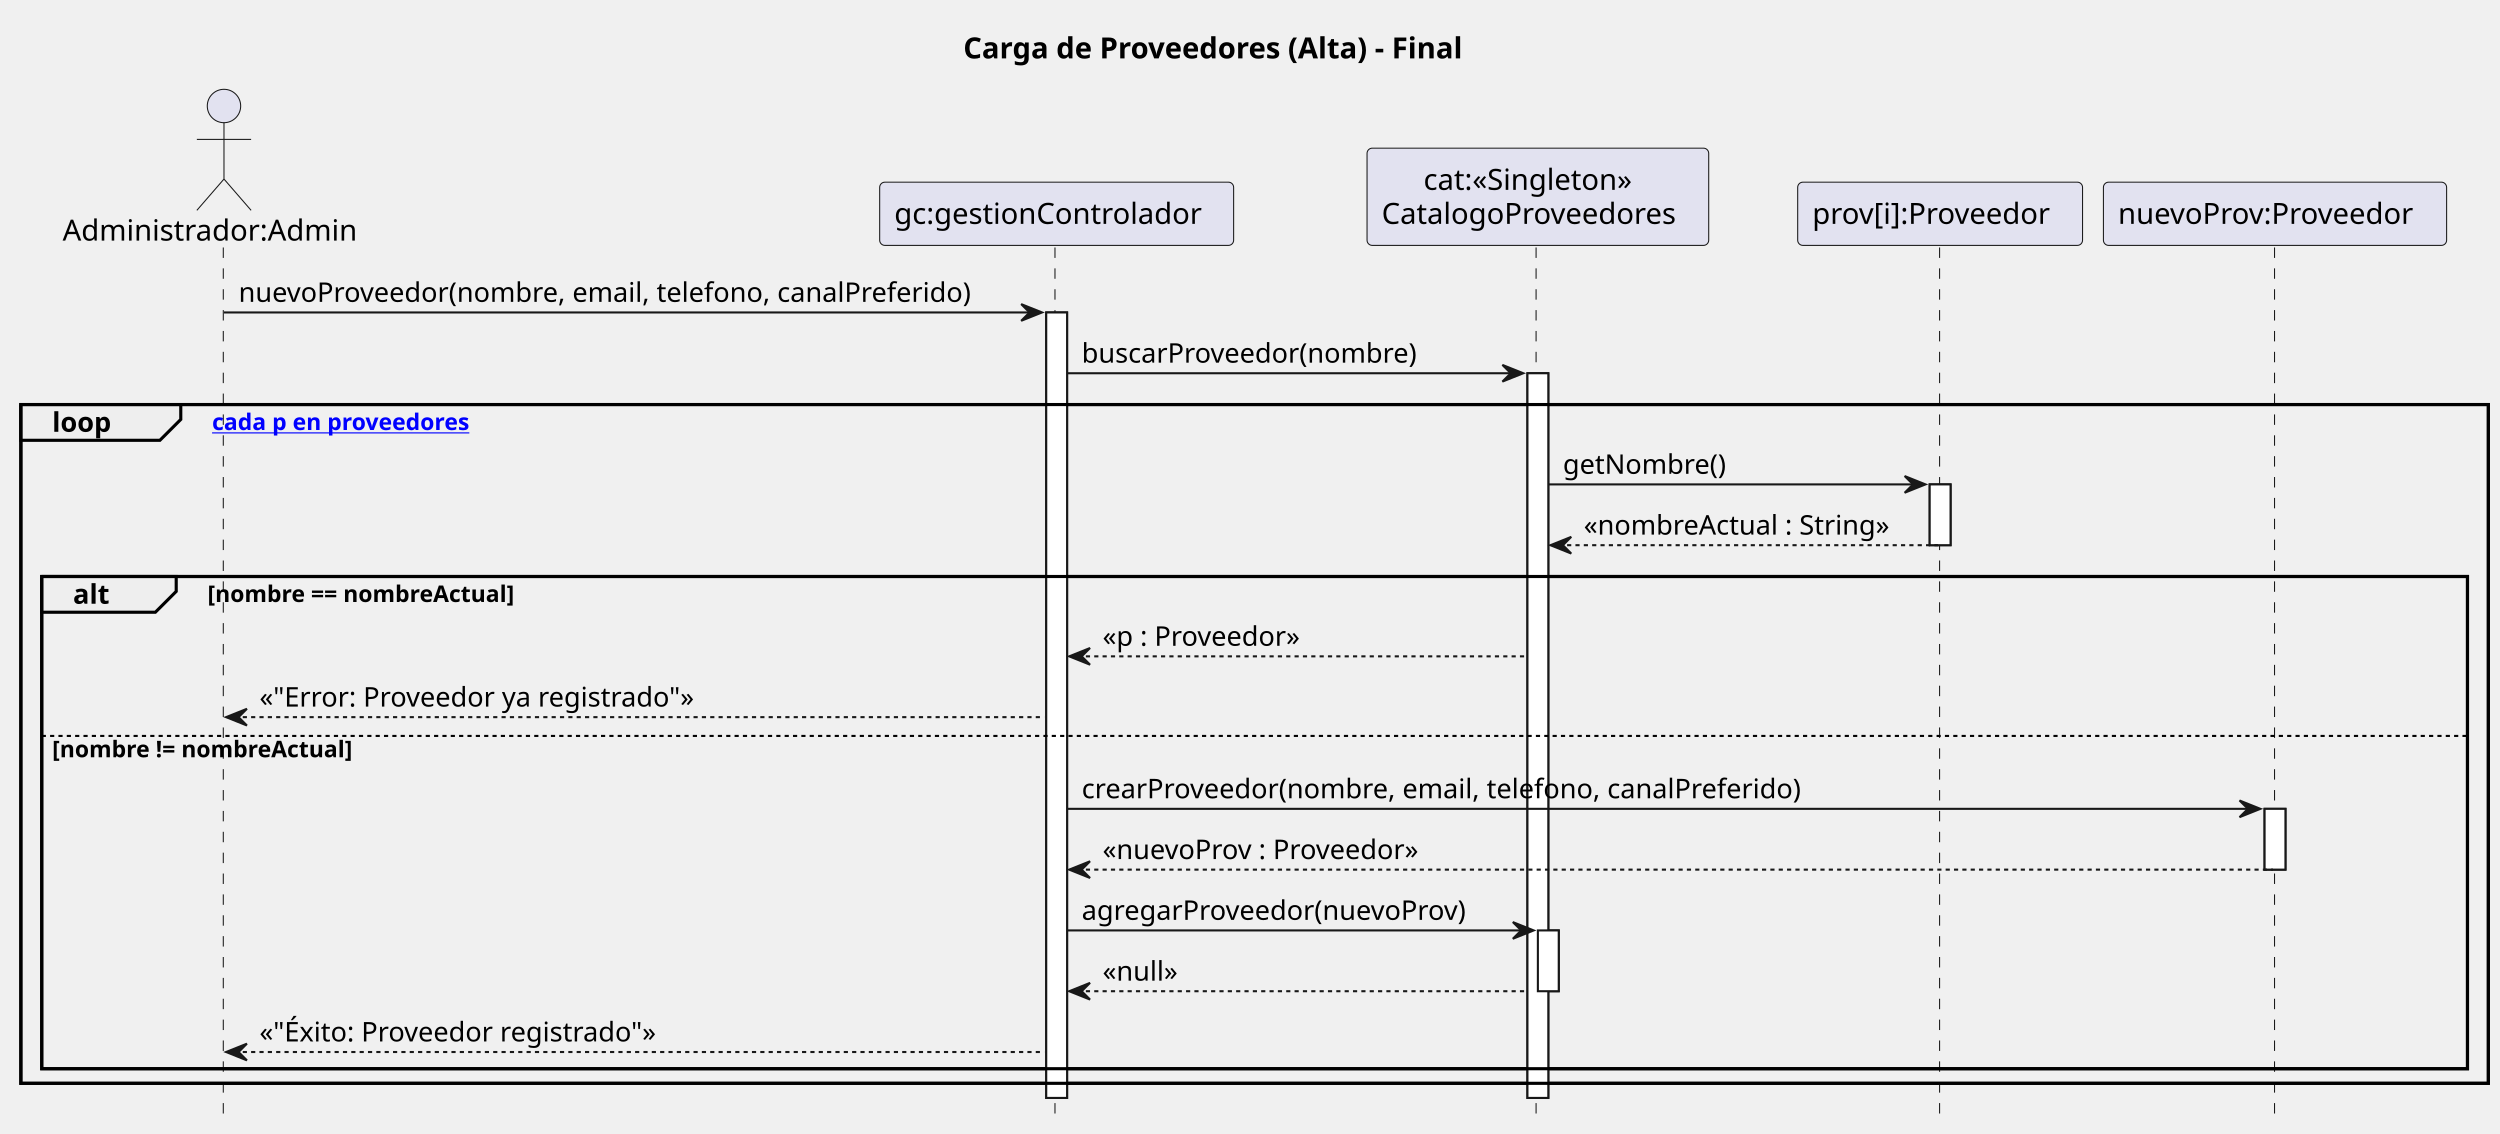
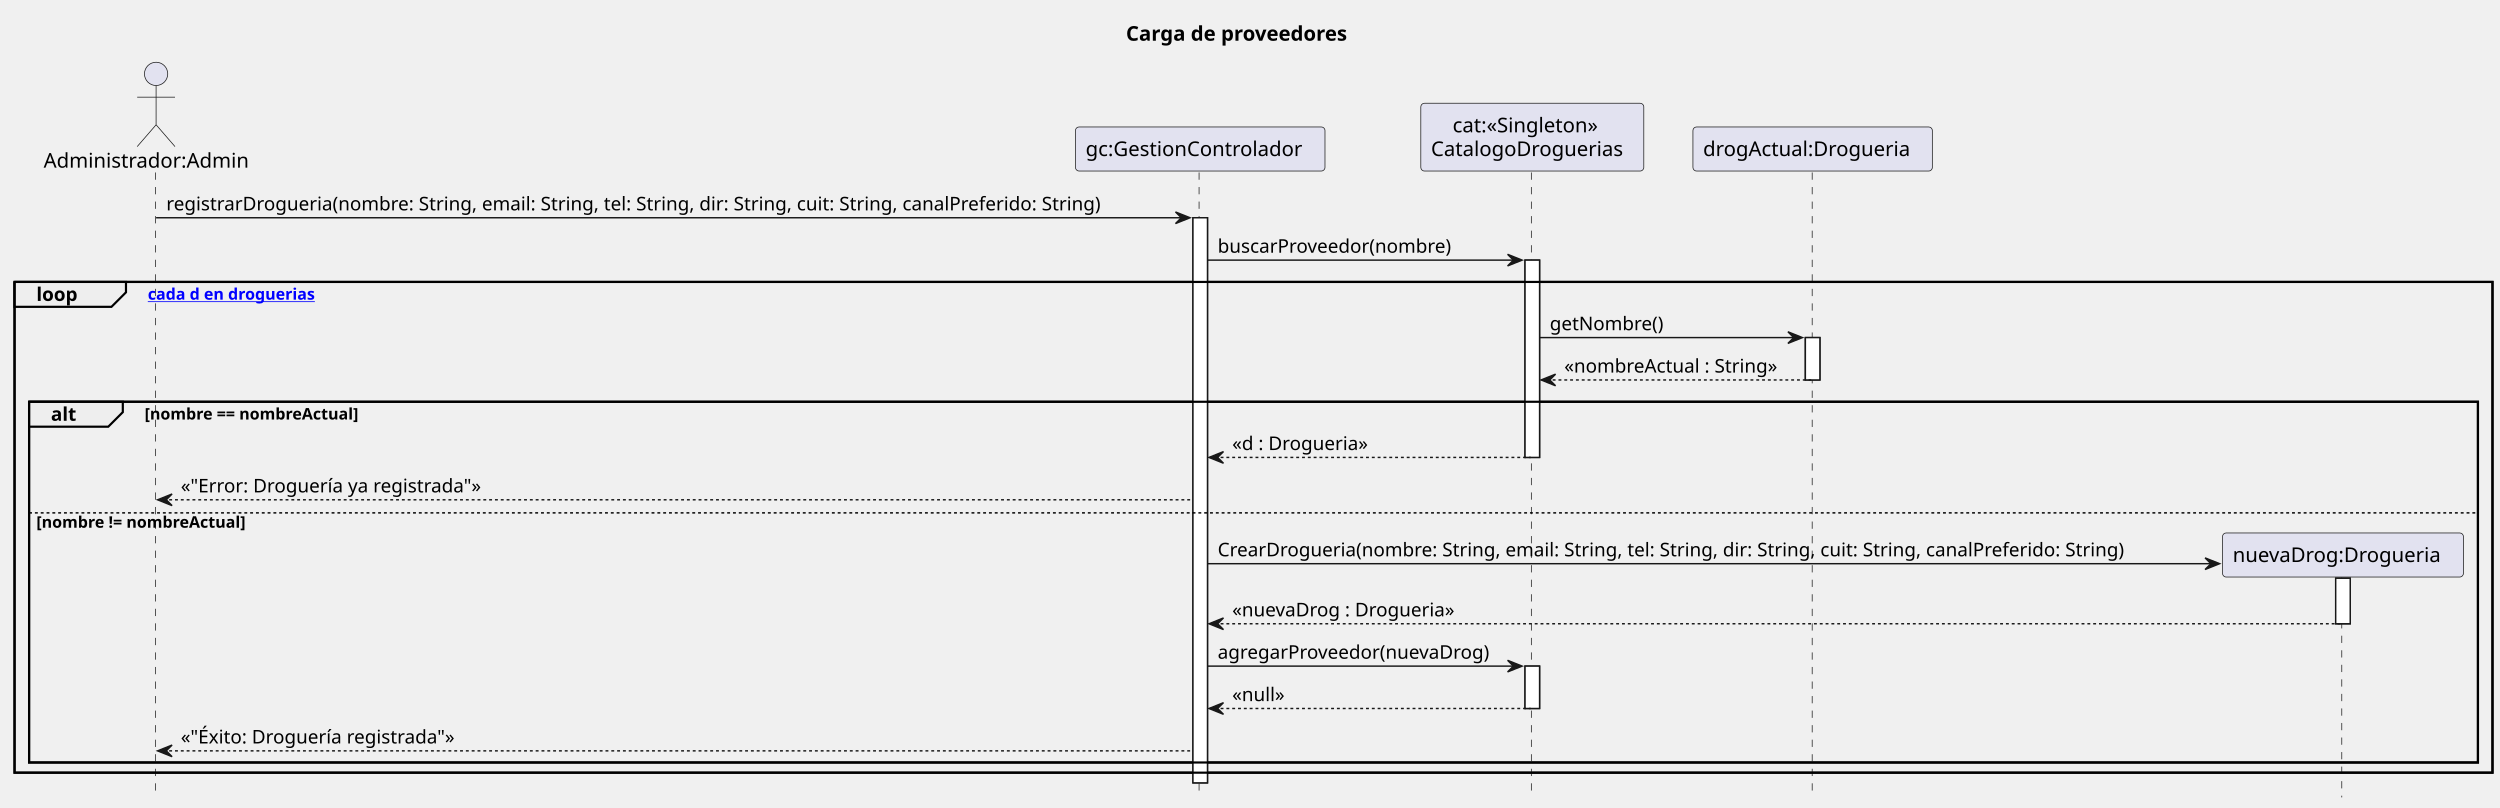
- <svg xmlns="http://www.w3.org/2000/svg" xmlns:xlink="http://www.w3.org/1999/xlink" contentStyleType="text/css" data-diagram-type="SEQUENCE" height="543px" preserveAspectRatio="none" style="width:1198px;height:543px;background:#FFFFFF;" version="1.1" viewBox="0 0 1198 543" width="1198px" zoomAndPan="magnify">
+ <svg xmlns="http://www.w3.org/2000/svg" xmlns:xlink="http://www.w3.org/1999/xlink" contentStyleType="text/css" data-diagram-type="SEQUENCE" height="555px" preserveAspectRatio="none" style="width:1719px;height:555px;background:#FFFFFF;" version="1.1" viewBox="0 0 1719 555" width="1719px" zoomAndPan="magnify">
  <defs />
  <g>
-     <text fill="#000000" font-family="sans-serif" font-size="14" font-weight="bold" lengthAdjust="spacing" textLength="278.209" x="461.604" y="27.995">Carga de Proveedores (Alta) - Final</text>
+     <text fill="#000000" font-family="sans-serif" font-size="14" font-weight="bold" lengthAdjust="spacing" textLength="174.392" x="774.221" y="27.995">Carga de proveedores</text>
    <g>
-       <rect fill="#FFFFFF" height="376.398" style="stroke:#181818;stroke-width:1;" width="10" x="501.35" y="149.727" />
+       <rect fill="#FFFFFF" height="388.562" style="stroke:#181818;stroke-width:1;" width="10" x="820.269" y="149.727" />
    </g>
    <g>
-       <rect fill="#FFFFFF" height="347.266" style="stroke:#181818;stroke-width:1;" width="10" x="731.95" y="178.859" />
+       <rect fill="#FFFFFF" height="135.664" style="stroke:#181818;stroke-width:1;" width="10" x="1048.611" y="178.859" />
    </g>
    <g>
-       <rect fill="#FFFFFF" height="29.133" style="stroke:#181818;stroke-width:1;" width="10" x="736.95" y="445.859" />
+       <rect fill="#FFFFFF" height="29.133" style="stroke:#181818;stroke-width:1;" width="10" x="1048.611" y="458.023" />
    </g>
    <g>
-       <rect fill="#FFFFFF" height="29.133" style="stroke:#181818;stroke-width:1;" width="10" x="924.705" y="232.125" />
+       <rect fill="#FFFFFF" height="29.133" style="stroke:#181818;stroke-width:1;" width="10" x="1241.366" y="232.125" />
    </g>
    <g>
-       <rect fill="#FFFFFF" height="29.133" style="stroke:#181818;stroke-width:1;" width="10" x="1085.188" y="387.594" />
+       <rect fill="#FFFFFF" height="31.297" style="stroke:#181818;stroke-width:1;" width="10" x="1606.02" y="397.594" />
    </g>
-     <rect fill="none" height="325.266" style="stroke:#000000;stroke-width:1.5;" width="1182.417" x="10" y="193.859" />
-     <rect fill="none" height="235.867" style="stroke:#000000;stroke-width:1.5;" width="1162.417" x="20" y="276.258" />
+     <rect fill="none" height="337.43" style="stroke:#000000;stroke-width:1.5;" width="1703.834" x="10" y="193.859" />
+     <rect fill="none" height="248.031" style="stroke:#000000;stroke-width:1.5;" width="1683.834" x="20" y="276.258" />
    <g class="participant-lifeline" data-entity-uid="part1" data-qualified-name="admin" id="part1-lifeline">
      <g>
-         <rect fill="#000000" fill-opacity="0" height="417.531" width="8" x="103.331" y="118.594" />
-         <line style="stroke:#181818;stroke-width:0.5;stroke-dasharray:5,5;" x1="107" x2="107" y1="118.594" y2="536.125" />
+         <rect fill="#000000" fill-opacity="0" height="429.695" width="8" x="103.331" y="118.594" />
+         <line style="stroke:#181818;stroke-width:0.5;stroke-dasharray:5,5;" x1="107" x2="107" y1="118.594" y2="548.289" />
      </g>
    </g>
    <g class="participant-lifeline" data-entity-uid="part2" data-qualified-name="ctrl" id="part2-lifeline">
      <g>
-         <rect fill="#000000" fill-opacity="0" height="417.531" width="8" x="502.35" y="118.594" />
-         <line style="stroke:#181818;stroke-width:0.5;stroke-dasharray:5,5;" x1="505.543" x2="505.543" y1="118.594" y2="536.125" />
+         <rect fill="#000000" fill-opacity="0" height="429.695" width="8" x="821.269" y="118.594" />
+         <line style="stroke:#181818;stroke-width:0.5;stroke-dasharray:5,5;" x1="824.481" x2="824.481" y1="118.594" y2="548.289" />
      </g>
    </g>
    <g class="participant-lifeline" data-entity-uid="part3" data-qualified-name="cat" id="part3-lifeline">
      <g>
-         <rect fill="#000000" fill-opacity="0" height="417.531" width="8" x="732.95" y="118.594" />
-         <line style="stroke:#181818;stroke-width:0.5;stroke-dasharray:5,5;" x1="736.089" x2="736.089" y1="118.594" y2="536.125" />
+         <rect fill="#000000" fill-opacity="0" height="429.695" width="8" x="1049.611" y="118.594" />
+         <line style="stroke:#181818;stroke-width:0.5;stroke-dasharray:5,5;" x1="1052.949" x2="1052.949" y1="118.594" y2="548.289" />
      </g>
    </g>
-     <g class="participant-lifeline" data-entity-uid="part4" data-qualified-name="prov_iter" id="part4-lifeline">
+     <g class="participant-lifeline" data-entity-uid="part4" data-qualified-name="drog_actual" id="part4-lifeline">
      <g>
-         <rect fill="#000000" fill-opacity="0" height="417.531" width="8" x="925.705" y="118.594" />
-         <line style="stroke:#181818;stroke-width:0.5;stroke-dasharray:5,5;" x1="929.451" x2="929.451" y1="118.594" y2="536.125" />
+         <rect fill="#000000" fill-opacity="0" height="429.695" width="8" x="1242.366" y="118.594" />
+         <line style="stroke:#181818;stroke-width:0.5;stroke-dasharray:5,5;" x1="1246.058" x2="1246.058" y1="118.594" y2="548.289" />
      </g>
    </g>
-     <g class="participant-lifeline" data-entity-uid="part5" data-qualified-name="nuevo_prov" id="part5-lifeline">
+     <g class="participant-lifeline" data-entity-uid="part5" data-qualified-name="nuevo_drog" id="part5-lifeline">
      <g>
-         <rect fill="#000000" fill-opacity="0" height="417.531" width="8" x="1086.188" y="118.594" />
-         <line style="stroke:#181818;stroke-width:0.5;stroke-dasharray:5,5;" x1="1089.958" x2="1089.958" y1="118.594" y2="536.125" />
+         <rect fill="#000000" fill-opacity="0" height="151.18" width="8" x="1607.02" y="397.109" />
+         <line style="stroke:#181818;stroke-width:0.5;stroke-dasharray:5,5;" x1="1610.206" x2="1610.206" y1="397.109" y2="548.289" />
      </g>
    </g>
    <g class="participant participant-head" data-entity-uid="part1" data-qualified-name="admin" id="part1-head">
      <text fill="#000000" font-family="sans-serif" font-size="14" lengthAdjust="spacing" textLength="148.661" x="30" y="115.292">Administrador:Admin</text>
      <ellipse cx="107.331" cy="50.797" fill="#E2E2F0" rx="8" ry="8" style="stroke:#181818;stroke-width:0.5;" />
      <path d="M107.331,58.797 L107.331,85.797 M94.331,66.797 L120.331,66.797 M107.331,85.797 L94.331,100.797 M107.331,85.797 L120.331,100.797" fill="none" style="stroke:#181818;stroke-width:0.5;" />
    </g>
    <g class="participant participant-head" data-entity-uid="part2" data-qualified-name="ctrl" id="part2-head">
-       <rect fill="#E2E2F0" height="30.297" rx="2.5" ry="2.5" style="stroke:#181818;stroke-width:0.5;" width="169.613" x="421.543" y="87.297" />
-       <text fill="#000000" font-family="sans-serif" font-size="14" lengthAdjust="spacing" textLength="155.613" x="428.543" y="107.292">gc:gestionControlador</text>
+       <rect fill="#E2E2F0" height="30.297" rx="2.5" ry="2.5" style="stroke:#181818;stroke-width:0.5;" width="171.575" x="739.481" y="87.297" />
+       <text fill="#000000" font-family="sans-serif" font-size="14" lengthAdjust="spacing" textLength="157.575" x="746.481" y="107.292">gc:GestionControlador</text>
    </g>
    <g class="participant participant-head" data-entity-uid="part3" data-qualified-name="cat" id="part3-head">
-       <rect fill="#E2E2F0" height="46.594" rx="2.5" ry="2.5" style="stroke:#181818;stroke-width:0.5;" width="163.721" x="655.089" y="71" />
-       <text fill="#000000" font-family="sans-serif" font-size="14" lengthAdjust="spacing" textLength="109.58" x="682.16" y="90.995">cat:«Singleton»</text>
-       <text fill="#000000" font-family="sans-serif" font-size="14" lengthAdjust="spacing" textLength="149.721" x="662.089" y="107.292">CatalogoProveedores</text>
+       <rect fill="#E2E2F0" height="46.594" rx="2.5" ry="2.5" style="stroke:#181818;stroke-width:0.5;" width="153.323" x="976.949" y="71" />
+       <text fill="#000000" font-family="sans-serif" font-size="14" lengthAdjust="spacing" textLength="109.58" x="998.821" y="90.995">cat:«Singleton»</text>
+       <text fill="#000000" font-family="sans-serif" font-size="14" lengthAdjust="spacing" textLength="139.323" x="983.949" y="107.292">CatalogoDroguerias</text>
    </g>
-     <g class="participant participant-head" data-entity-uid="part4" data-qualified-name="prov_iter" id="part4-head">
-       <rect fill="#E2E2F0" height="30.297" rx="2.5" ry="2.5" style="stroke:#181818;stroke-width:0.5;" width="136.507" x="861.451" y="87.297" />
-       <text fill="#000000" font-family="sans-serif" font-size="14" lengthAdjust="spacing" textLength="122.507" x="868.451" y="107.292">prov[i]:Proveedor</text>
-     </g>
-     <g class="participant participant-head" data-entity-uid="part5" data-qualified-name="nuevo_prov" id="part5-head">
-       <rect fill="#E2E2F0" height="30.297" rx="2.5" ry="2.5" style="stroke:#181818;stroke-width:0.5;" width="164.459" x="1007.958" y="87.297" />
-       <text fill="#000000" font-family="sans-serif" font-size="14" lengthAdjust="spacing" textLength="150.459" x="1014.958" y="107.292">nuevoProv:Proveedor</text>
+     <g class="participant participant-head" data-entity-uid="part4" data-qualified-name="drog_actual" id="part4-head">
+       <rect fill="#E2E2F0" height="30.297" rx="2.5" ry="2.5" style="stroke:#181818;stroke-width:0.5;" width="164.616" x="1164.058" y="87.297" />
+       <text fill="#000000" font-family="sans-serif" font-size="14" lengthAdjust="spacing" textLength="150.616" x="1171.058" y="107.292">drogActual:Drogueria</text>
    </g>
    <g>
-       <rect fill="#FFFFFF" height="376.398" style="stroke:#181818;stroke-width:1;" width="10" x="501.35" y="149.727" />
+       <rect fill="#FFFFFF" height="388.562" style="stroke:#181818;stroke-width:1;" width="10" x="820.269" y="149.727" />
    </g>
    <g>
-       <rect fill="#FFFFFF" height="347.266" style="stroke:#181818;stroke-width:1;" width="10" x="731.95" y="178.859" />
+       <rect fill="#FFFFFF" height="135.664" style="stroke:#181818;stroke-width:1;" width="10" x="1048.611" y="178.859" />
    </g>
    <g>
-       <rect fill="#FFFFFF" height="29.133" style="stroke:#181818;stroke-width:1;" width="10" x="736.95" y="445.859" />
+       <rect fill="#FFFFFF" height="29.133" style="stroke:#181818;stroke-width:1;" width="10" x="1048.611" y="458.023" />
    </g>
    <g>
-       <rect fill="#FFFFFF" height="29.133" style="stroke:#181818;stroke-width:1;" width="10" x="924.705" y="232.125" />
+       <rect fill="#FFFFFF" height="29.133" style="stroke:#181818;stroke-width:1;" width="10" x="1241.366" y="232.125" />
    </g>
    <g>
-       <rect fill="#FFFFFF" height="29.133" style="stroke:#181818;stroke-width:1;" width="10" x="1085.188" y="387.594" />
+       <rect fill="#FFFFFF" height="31.297" style="stroke:#181818;stroke-width:1;" width="10" x="1606.02" y="397.594" />
    </g>
    <g class="message" data-entity-1="part1" data-entity-2="part2" id="msg1">
-       <polygon fill="#181818" points="489.35,145.727,499.35,149.727,489.35,153.727,493.35,149.727" style="stroke:#181818;stroke-width:1;" />
-       <line style="stroke:#181818;stroke-width:1;" x1="107.331" x2="495.35" y1="149.727" y2="149.727" />
-       <text fill="#000000" font-family="sans-serif" font-size="13" lengthAdjust="spacing" textLength="375.019" x="114.331" y="144.661">nuevoProveedor(nombre, email, telefono, canalPreferido)</text>
+       <polygon fill="#181818" points="808.269,145.727,818.269,149.727,808.269,153.727,812.269,149.727" style="stroke:#181818;stroke-width:1;" />
+       <line style="stroke:#181818;stroke-width:1;" x1="107.331" x2="814.269" y1="149.727" y2="149.727" />
+       <text fill="#000000" font-family="sans-serif" font-size="13" lengthAdjust="spacing" textLength="693.938" x="114.331" y="144.661">registrarDrogueria(nombre: String, email: String, tel: String, dir: String, cuit: String, canalPreferido: String)</text>
    </g>
    <g class="message" data-entity-1="part2" data-entity-2="part3" id="msg2">
-       <polygon fill="#181818" points="719.95,174.859,729.95,178.859,719.95,182.859,723.95,178.859" style="stroke:#181818;stroke-width:1;" />
-       <line style="stroke:#181818;stroke-width:1;" x1="511.35" x2="725.95" y1="178.859" y2="178.859" />
-       <text fill="#000000" font-family="sans-serif" font-size="13" lengthAdjust="spacing" textLength="170.695" x="518.35" y="173.793">buscarProveedor(nombre)</text>
+       <polygon fill="#181818" points="1036.611,174.859,1046.611,178.859,1036.611,182.859,1040.611,178.859" style="stroke:#181818;stroke-width:1;" />
+       <line style="stroke:#181818;stroke-width:1;" x1="830.269" x2="1042.611" y1="178.859" y2="178.859" />
+       <text fill="#000000" font-family="sans-serif" font-size="13" lengthAdjust="spacing" textLength="170.695" x="837.269" y="173.793">buscarProveedor(nombre)</text>
    </g>
    <path d="M10,193.859 L86.624,193.859 L86.624,200.992 L76.624,210.992 L10,210.992 L10,193.859" fill="#EEEEEE" style="stroke:#000000;stroke-width:1.5;" />
-     <rect fill="none" height="325.266" style="stroke:#000000;stroke-width:1.5;" width="1182.417" x="10" y="193.859" />
+     <rect fill="none" height="337.43" style="stroke:#000000;stroke-width:1.5;" width="1703.834" x="10" y="193.859" />
    <text fill="#000000" font-family="sans-serif" font-size="13" font-weight="bold" lengthAdjust="spacing" textLength="31.624" x="25" y="206.926">loop</text>
    <a href="para" target="_top" title="para" xlink:actuate="onRequest" xlink:href="para" xlink:show="new" xlink:title="para" xlink:type="simple">
-       <text fill="#0000FF" font-family="sans-serif" font-size="11" font-weight="bold" lengthAdjust="spacing" text-decoration="underline" textLength="141.706" x="101.624" y="206.07">cada p en proveedores</text>
+       <text fill="#0000FF" font-family="sans-serif" font-size="11" font-weight="bold" lengthAdjust="spacing" text-decoration="underline" textLength="131.082" x="101.624" y="206.07">cada d en droguerias</text>
    </a>
    <g class="message" data-entity-1="part3" data-entity-2="part4" id="msg3">
-       <polygon fill="#181818" points="912.705,228.125,922.705,232.125,912.705,236.125,916.705,232.125" style="stroke:#181818;stroke-width:1;" />
-       <line style="stroke:#181818;stroke-width:1;" x1="741.95" x2="918.705" y1="232.125" y2="232.125" />
-       <text fill="#000000" font-family="sans-serif" font-size="13" lengthAdjust="spacing" textLength="83.427" x="748.95" y="227.059">getNombre()</text>
+       <polygon fill="#181818" points="1229.366,228.125,1239.366,232.125,1229.366,236.125,1233.366,232.125" style="stroke:#181818;stroke-width:1;" />
+       <line style="stroke:#181818;stroke-width:1;" x1="1058.611" x2="1235.366" y1="232.125" y2="232.125" />
+       <text fill="#000000" font-family="sans-serif" font-size="13" lengthAdjust="spacing" textLength="83.427" x="1065.611" y="227.059">getNombre()</text>
    </g>
    <g class="message" data-entity-1="part4" data-entity-2="part3" id="msg4">
-       <polygon fill="#181818" points="752.95,257.258,742.95,261.258,752.95,265.258,748.95,261.258" style="stroke:#181818;stroke-width:1;" />
-       <line style="stroke:#181818;stroke-width:1;stroke-dasharray:2,2;" x1="746.95" x2="928.705" y1="261.258" y2="261.258" />
-       <text fill="#000000" font-family="sans-serif" font-size="13" lengthAdjust="spacing" textLength="158.755" x="758.95" y="256.192">«nombreActual : String»</text>
+       <polygon fill="#181818" points="1069.611,257.258,1059.611,261.258,1069.611,265.258,1065.611,261.258" style="stroke:#181818;stroke-width:1;" />
+       <line style="stroke:#181818;stroke-width:1;stroke-dasharray:2,2;" x1="1063.611" x2="1245.366" y1="261.258" y2="261.258" />
+       <text fill="#000000" font-family="sans-serif" font-size="13" lengthAdjust="spacing" textLength="158.755" x="1075.611" y="256.192">«nombreActual : String»</text>
    </g>
    <path d="M20,276.258 L84.443,276.258 L84.443,283.391 L74.443,293.391 L20,293.391 L20,276.258" fill="#EEEEEE" style="stroke:#000000;stroke-width:1.5;" />
-     <rect fill="none" height="235.867" style="stroke:#000000;stroke-width:1.5;" width="1162.417" x="20" y="276.258" />
+     <rect fill="none" height="248.031" style="stroke:#000000;stroke-width:1.5;" width="1683.834" x="20" y="276.258" />
    <text fill="#000000" font-family="sans-serif" font-size="13" font-weight="bold" lengthAdjust="spacing" textLength="19.443" x="35" y="289.325">alt</text>
    <text fill="#000000" font-family="sans-serif" font-size="11" font-weight="bold" lengthAdjust="spacing" textLength="170.683" x="99.443" y="288.468">[nombre == nombreActual]</text>
    <g class="message" data-entity-1="part3" data-entity-2="part2" id="msg5">
-       <polygon fill="#181818" points="522.35,310.523,512.35,314.523,522.35,318.523,518.35,314.523" style="stroke:#181818;stroke-width:1;" />
-       <line style="stroke:#181818;stroke-width:1;stroke-dasharray:2,2;" x1="516.35" x2="730.95" y1="314.523" y2="314.523" />
-       <text fill="#000000" font-family="sans-serif" font-size="13" lengthAdjust="spacing" textLength="103.181" x="528.35" y="309.457">«p : Proveedor»</text>
+       <polygon fill="#181818" points="841.269,310.523,831.269,314.523,841.269,318.523,837.269,314.523" style="stroke:#181818;stroke-width:1;" />
+       <line style="stroke:#181818;stroke-width:1;stroke-dasharray:2,2;" x1="835.269" x2="1052.611" y1="314.523" y2="314.523" />
+       <text fill="#000000" font-family="sans-serif" font-size="13" lengthAdjust="spacing" textLength="101.524" x="847.269" y="309.457">«d : Drogueria»</text>
    </g>
    <g class="message" data-entity-1="part2" data-entity-2="part1" id="msg6">
      <polygon fill="#181818" points="118.331,339.656,108.331,343.656,118.331,347.656,114.331,343.656" style="stroke:#181818;stroke-width:1;" />
-       <line style="stroke:#181818;stroke-width:1;stroke-dasharray:2,2;" x1="112.331" x2="500.35" y1="343.656" y2="343.656" />
-       <text fill="#000000" font-family="sans-serif" font-size="13" lengthAdjust="spacing" textLength="225.475" x="124.331" y="338.59">«"Error: Proveedor ya registrado"»</text>
+       <line style="stroke:#181818;stroke-width:1;stroke-dasharray:2,2;" x1="112.331" x2="819.269" y1="343.656" y2="343.656" />
+       <text fill="#000000" font-family="sans-serif" font-size="13" lengthAdjust="spacing" textLength="223.831" x="124.331" y="338.59">«"Error: Droguería ya registrada"»</text>
    </g>
-     <line style="stroke:#000000;stroke-width:1;stroke-dasharray:2,2;" x1="20" x2="1182.417" y1="352.656" y2="352.656" />
+     <line style="stroke:#000000;stroke-width:1;stroke-dasharray:2,2;" x1="20" x2="1703.834" y1="352.656" y2="352.656" />
    <text fill="#000000" font-family="sans-serif" font-size="11" font-weight="bold" lengthAdjust="spacing" textLength="166.482" x="25" y="362.867">[nombre != nombreActual]</text>
    <g class="message" data-entity-1="part2" data-entity-2="part5" id="msg7">
-       <polygon fill="#181818" points="1073.188,383.594,1083.188,387.594,1073.188,391.594,1077.188,387.594" style="stroke:#181818;stroke-width:1;" />
-       <line style="stroke:#181818;stroke-width:1;" x1="511.35" x2="1079.188" y1="387.594" y2="387.594" />
-       <text fill="#000000" font-family="sans-serif" font-size="13" lengthAdjust="spacing" textLength="368.697" x="518.35" y="382.528">crearProveedor(nombre, email, telefono, canalPreferido)</text>
+       <polygon fill="#181818" points="1516.206,383.594,1526.206,387.594,1516.206,391.594,1520.206,387.594" style="stroke:#181818;stroke-width:1;" />
+       <line style="stroke:#181818;stroke-width:1;" x1="830.269" x2="1522.206" y1="387.594" y2="387.594" />
+       <text fill="#000000" font-family="sans-serif" font-size="13" lengthAdjust="spacing" textLength="673.937" x="837.269" y="382.528">CrearDrogueria(nombre: String, email: String, tel: String, dir: String, cuit: String, canalPreferido: String)</text>
    </g>
-     <g class="message" data-entity-1="part5" data-entity-2="part2" id="msg8">
-       <polygon fill="#181818" points="522.35,412.727,512.35,416.727,522.35,420.727,518.35,416.727" style="stroke:#181818;stroke-width:1;" />
-       <line style="stroke:#181818;stroke-width:1;stroke-dasharray:2,2;" x1="516.35" x2="1089.188" y1="416.727" y2="416.727" />
-       <text fill="#000000" font-family="sans-serif" font-size="13" lengthAdjust="spacing" textLength="163.884" x="528.35" y="411.661">«nuevoProv : Proveedor»</text>
+     <rect fill="#E2E2F0" height="30.297" rx="2.5" ry="2.5" style="stroke:#181818;stroke-width:0.5;" width="165.628" x="1528.206" y="366.461" />
+     <text fill="#000000" font-family="sans-serif" font-size="14" lengthAdjust="spacing" textLength="151.628" x="1535.206" y="386.456">nuevaDrog:Drogueria</text>
+     <g class="message" data-entity-1="part5" data-entity-2="part2" id="msg9">
+       <polygon fill="#181818" points="841.269,424.891,831.269,428.891,841.269,432.891,837.269,428.891" style="stroke:#181818;stroke-width:1;" />
+       <line style="stroke:#181818;stroke-width:1;stroke-dasharray:2,2;" x1="835.269" x2="1610.02" y1="428.891" y2="428.891" />
+       <text fill="#000000" font-family="sans-serif" font-size="13" lengthAdjust="spacing" textLength="164.969" x="847.269" y="423.825">«nuevaDrog : Drogueria»</text>
    </g>
-     <g class="message" data-entity-1="part2" data-entity-2="part3" id="msg9">
-       <polygon fill="#181818" points="724.95,441.859,734.95,445.859,724.95,449.859,728.95,445.859" style="stroke:#181818;stroke-width:1;" />
-       <line style="stroke:#181818;stroke-width:1;" x1="511.35" x2="730.95" y1="445.859" y2="445.859" />
-       <text fill="#000000" font-family="sans-serif" font-size="13" lengthAdjust="spacing" textLength="196.6" x="518.35" y="440.793">agregarProveedor(nuevoProv)</text>
+     <g class="message" data-entity-1="part2" data-entity-2="part3" id="msg10">
+       <polygon fill="#181818" points="1036.611,454.023,1046.611,458.023,1036.611,462.023,1040.611,458.023" style="stroke:#181818;stroke-width:1;" />
+       <line style="stroke:#181818;stroke-width:1;" x1="830.269" x2="1042.611" y1="458.023" y2="458.023" />
+       <text fill="#000000" font-family="sans-serif" font-size="13" lengthAdjust="spacing" textLength="199.342" x="837.269" y="452.957">agregarProveedor(nuevaDrog)</text>
    </g>
-     <g class="message" data-entity-1="part3" data-entity-2="part2" id="msg10">
-       <polygon fill="#181818" points="522.35,470.992,512.35,474.992,522.35,478.992,518.35,474.992" style="stroke:#181818;stroke-width:1;" />
-       <line style="stroke:#181818;stroke-width:1;stroke-dasharray:2,2;" x1="516.35" x2="730.95" y1="474.992" y2="474.992" />
-       <text fill="#000000" font-family="sans-serif" font-size="13" lengthAdjust="spacing" textLength="39.609" x="528.35" y="469.926">«null»</text>
+     <g class="message" data-entity-1="part3" data-entity-2="part2" id="msg11">
+       <polygon fill="#181818" points="841.269,483.156,831.269,487.156,841.269,491.156,837.269,487.156" style="stroke:#181818;stroke-width:1;" />
+       <line style="stroke:#181818;stroke-width:1;stroke-dasharray:2,2;" x1="835.269" x2="1052.611" y1="487.156" y2="487.156" />
+       <text fill="#000000" font-family="sans-serif" font-size="13" lengthAdjust="spacing" textLength="39.609" x="847.269" y="482.09">«null»</text>
    </g>
-     <g class="message" data-entity-1="part2" data-entity-2="part1" id="msg11">
-       <polygon fill="#181818" points="118.331,500.125,108.331,504.125,118.331,508.125,114.331,504.125" style="stroke:#181818;stroke-width:1;" />
-       <line style="stroke:#181818;stroke-width:1;stroke-dasharray:2,2;" x1="112.331" x2="500.35" y1="504.125" y2="504.125" />
-       <text fill="#000000" font-family="sans-serif" font-size="13" lengthAdjust="spacing" textLength="206.051" x="124.331" y="499.059">«"Éxito: Proveedor registrado"»</text>
+     <g class="message" data-entity-1="part2" data-entity-2="part1" id="msg12">
+       <polygon fill="#181818" points="118.331,512.289,108.331,516.289,118.331,520.289,114.331,516.289" style="stroke:#181818;stroke-width:1;" />
+       <line style="stroke:#181818;stroke-width:1;stroke-dasharray:2,2;" x1="112.331" x2="819.269" y1="516.289" y2="516.289" />
+       <text fill="#000000" font-family="sans-serif" font-size="13" lengthAdjust="spacing" textLength="204.407" x="124.331" y="511.223">«"Éxito: Droguería registrada"»</text>
    </g>
  </g>
</svg>
